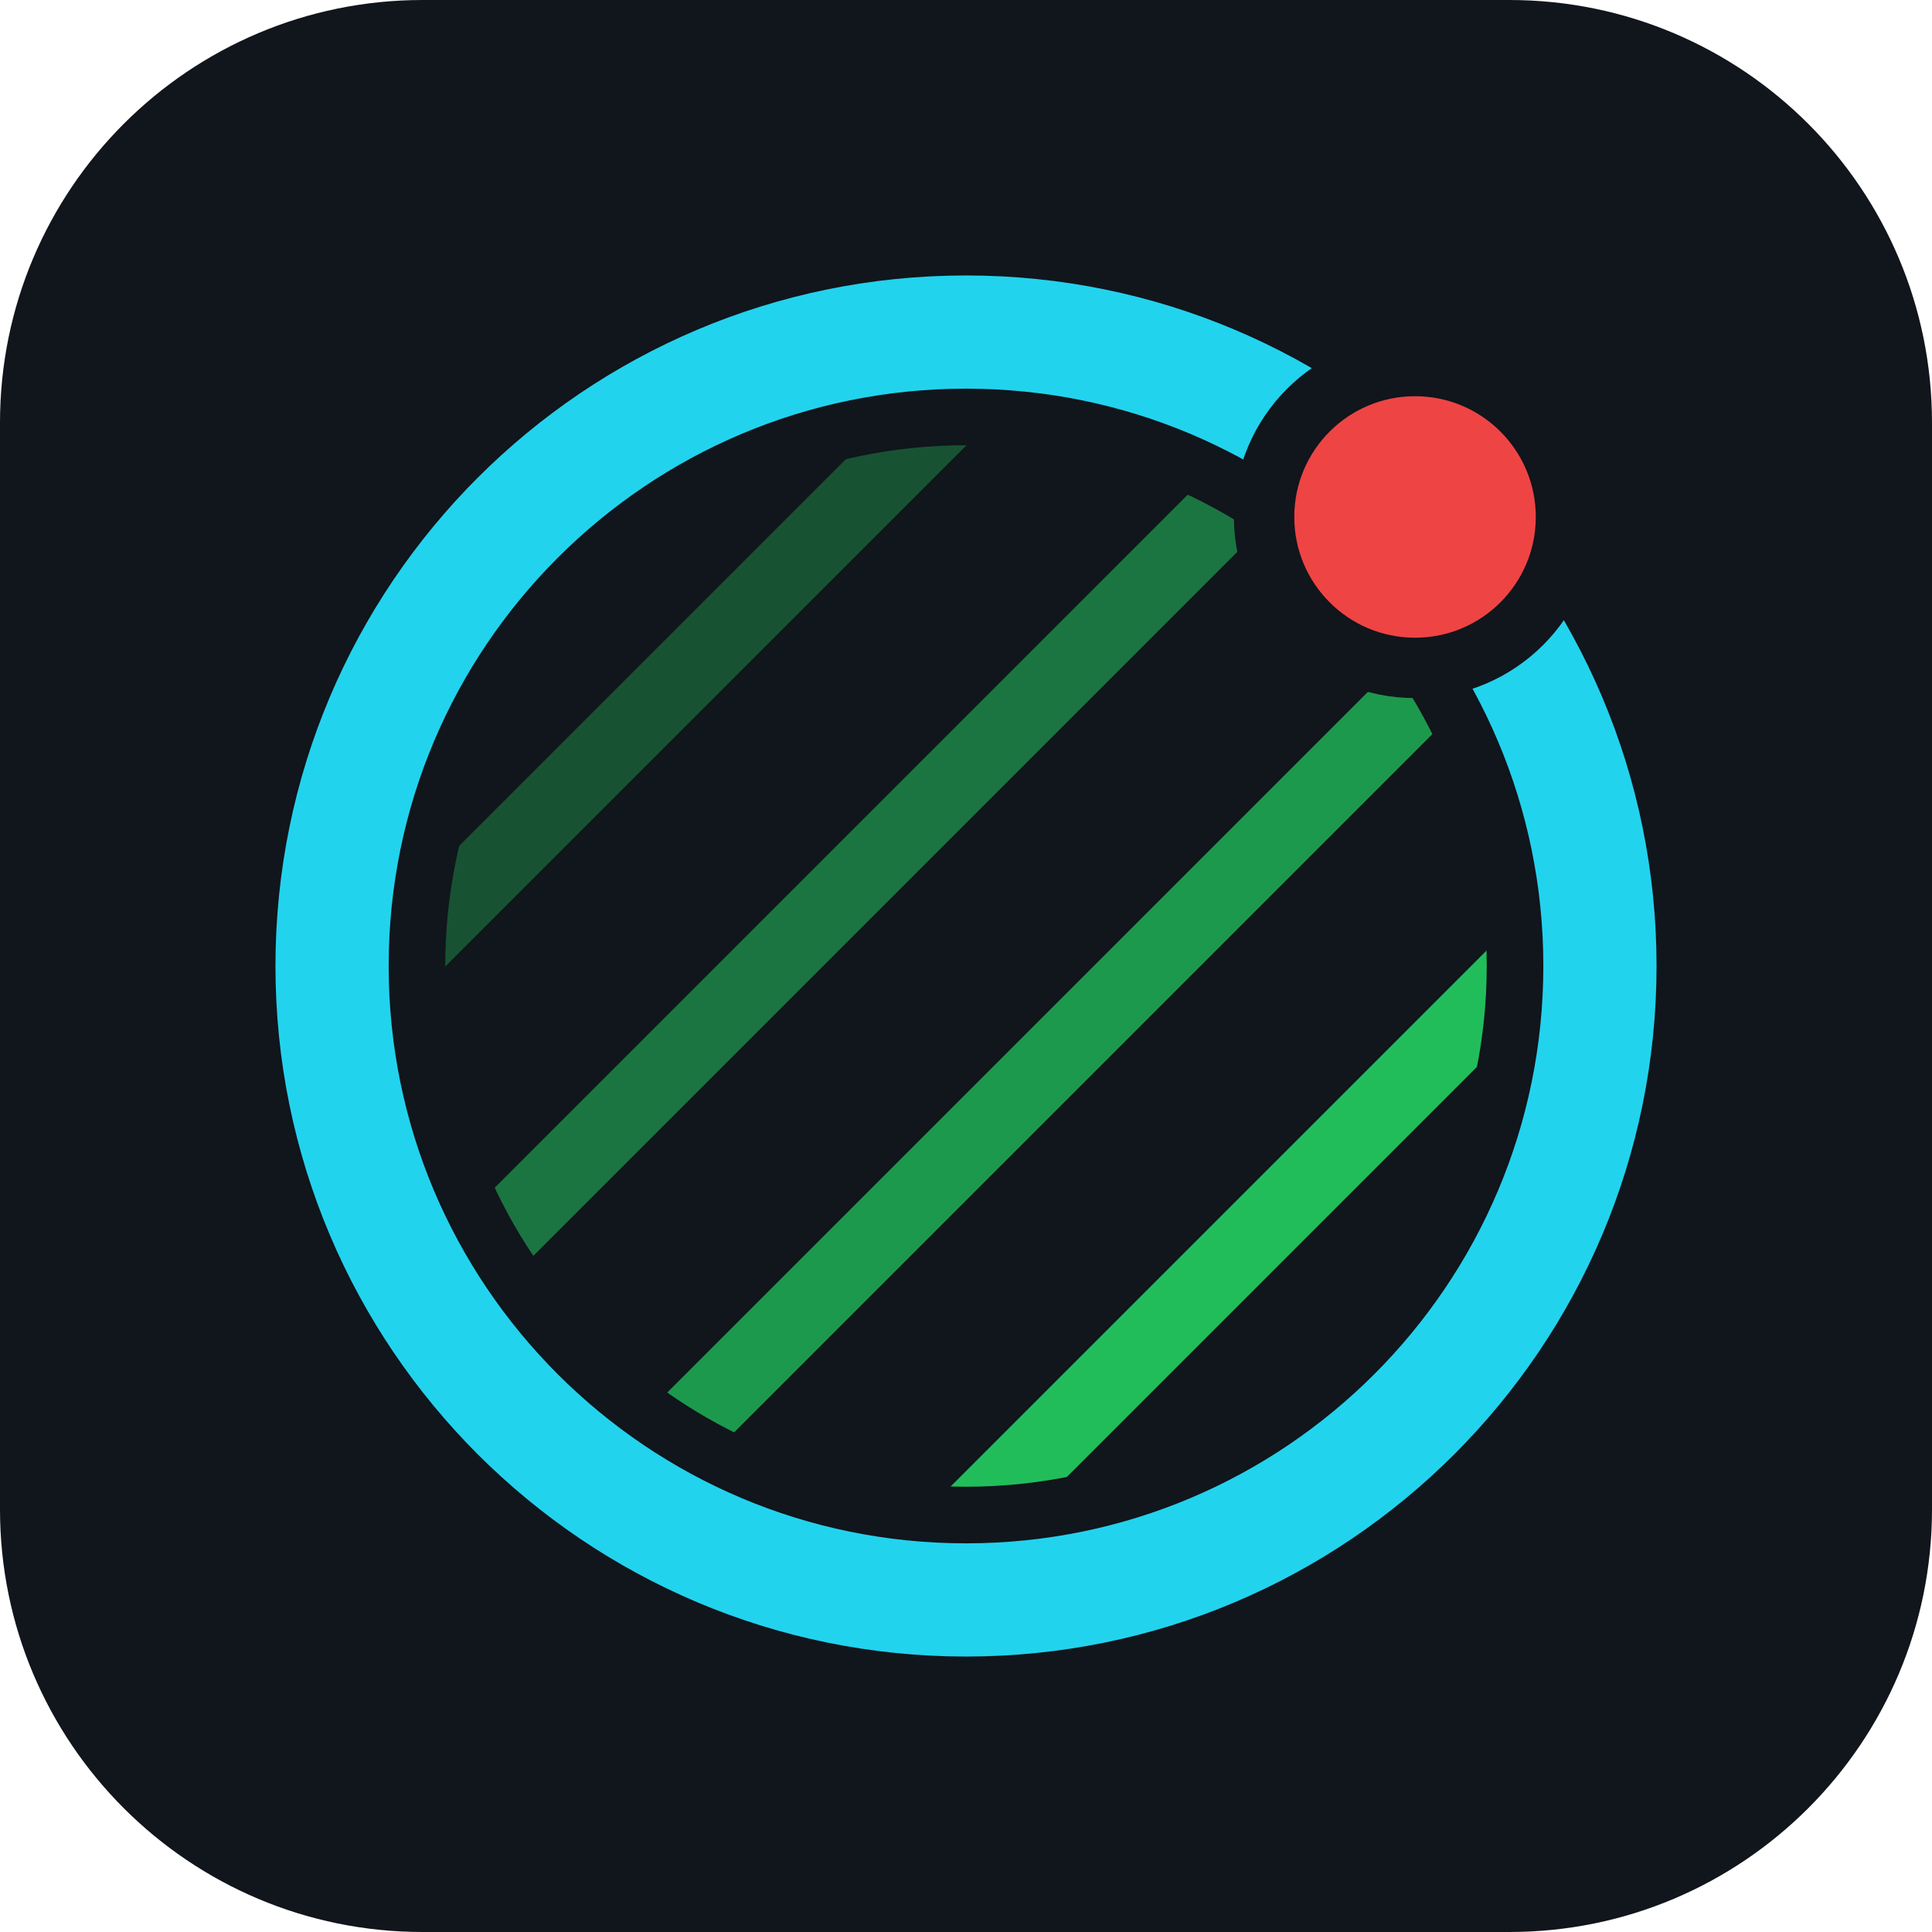
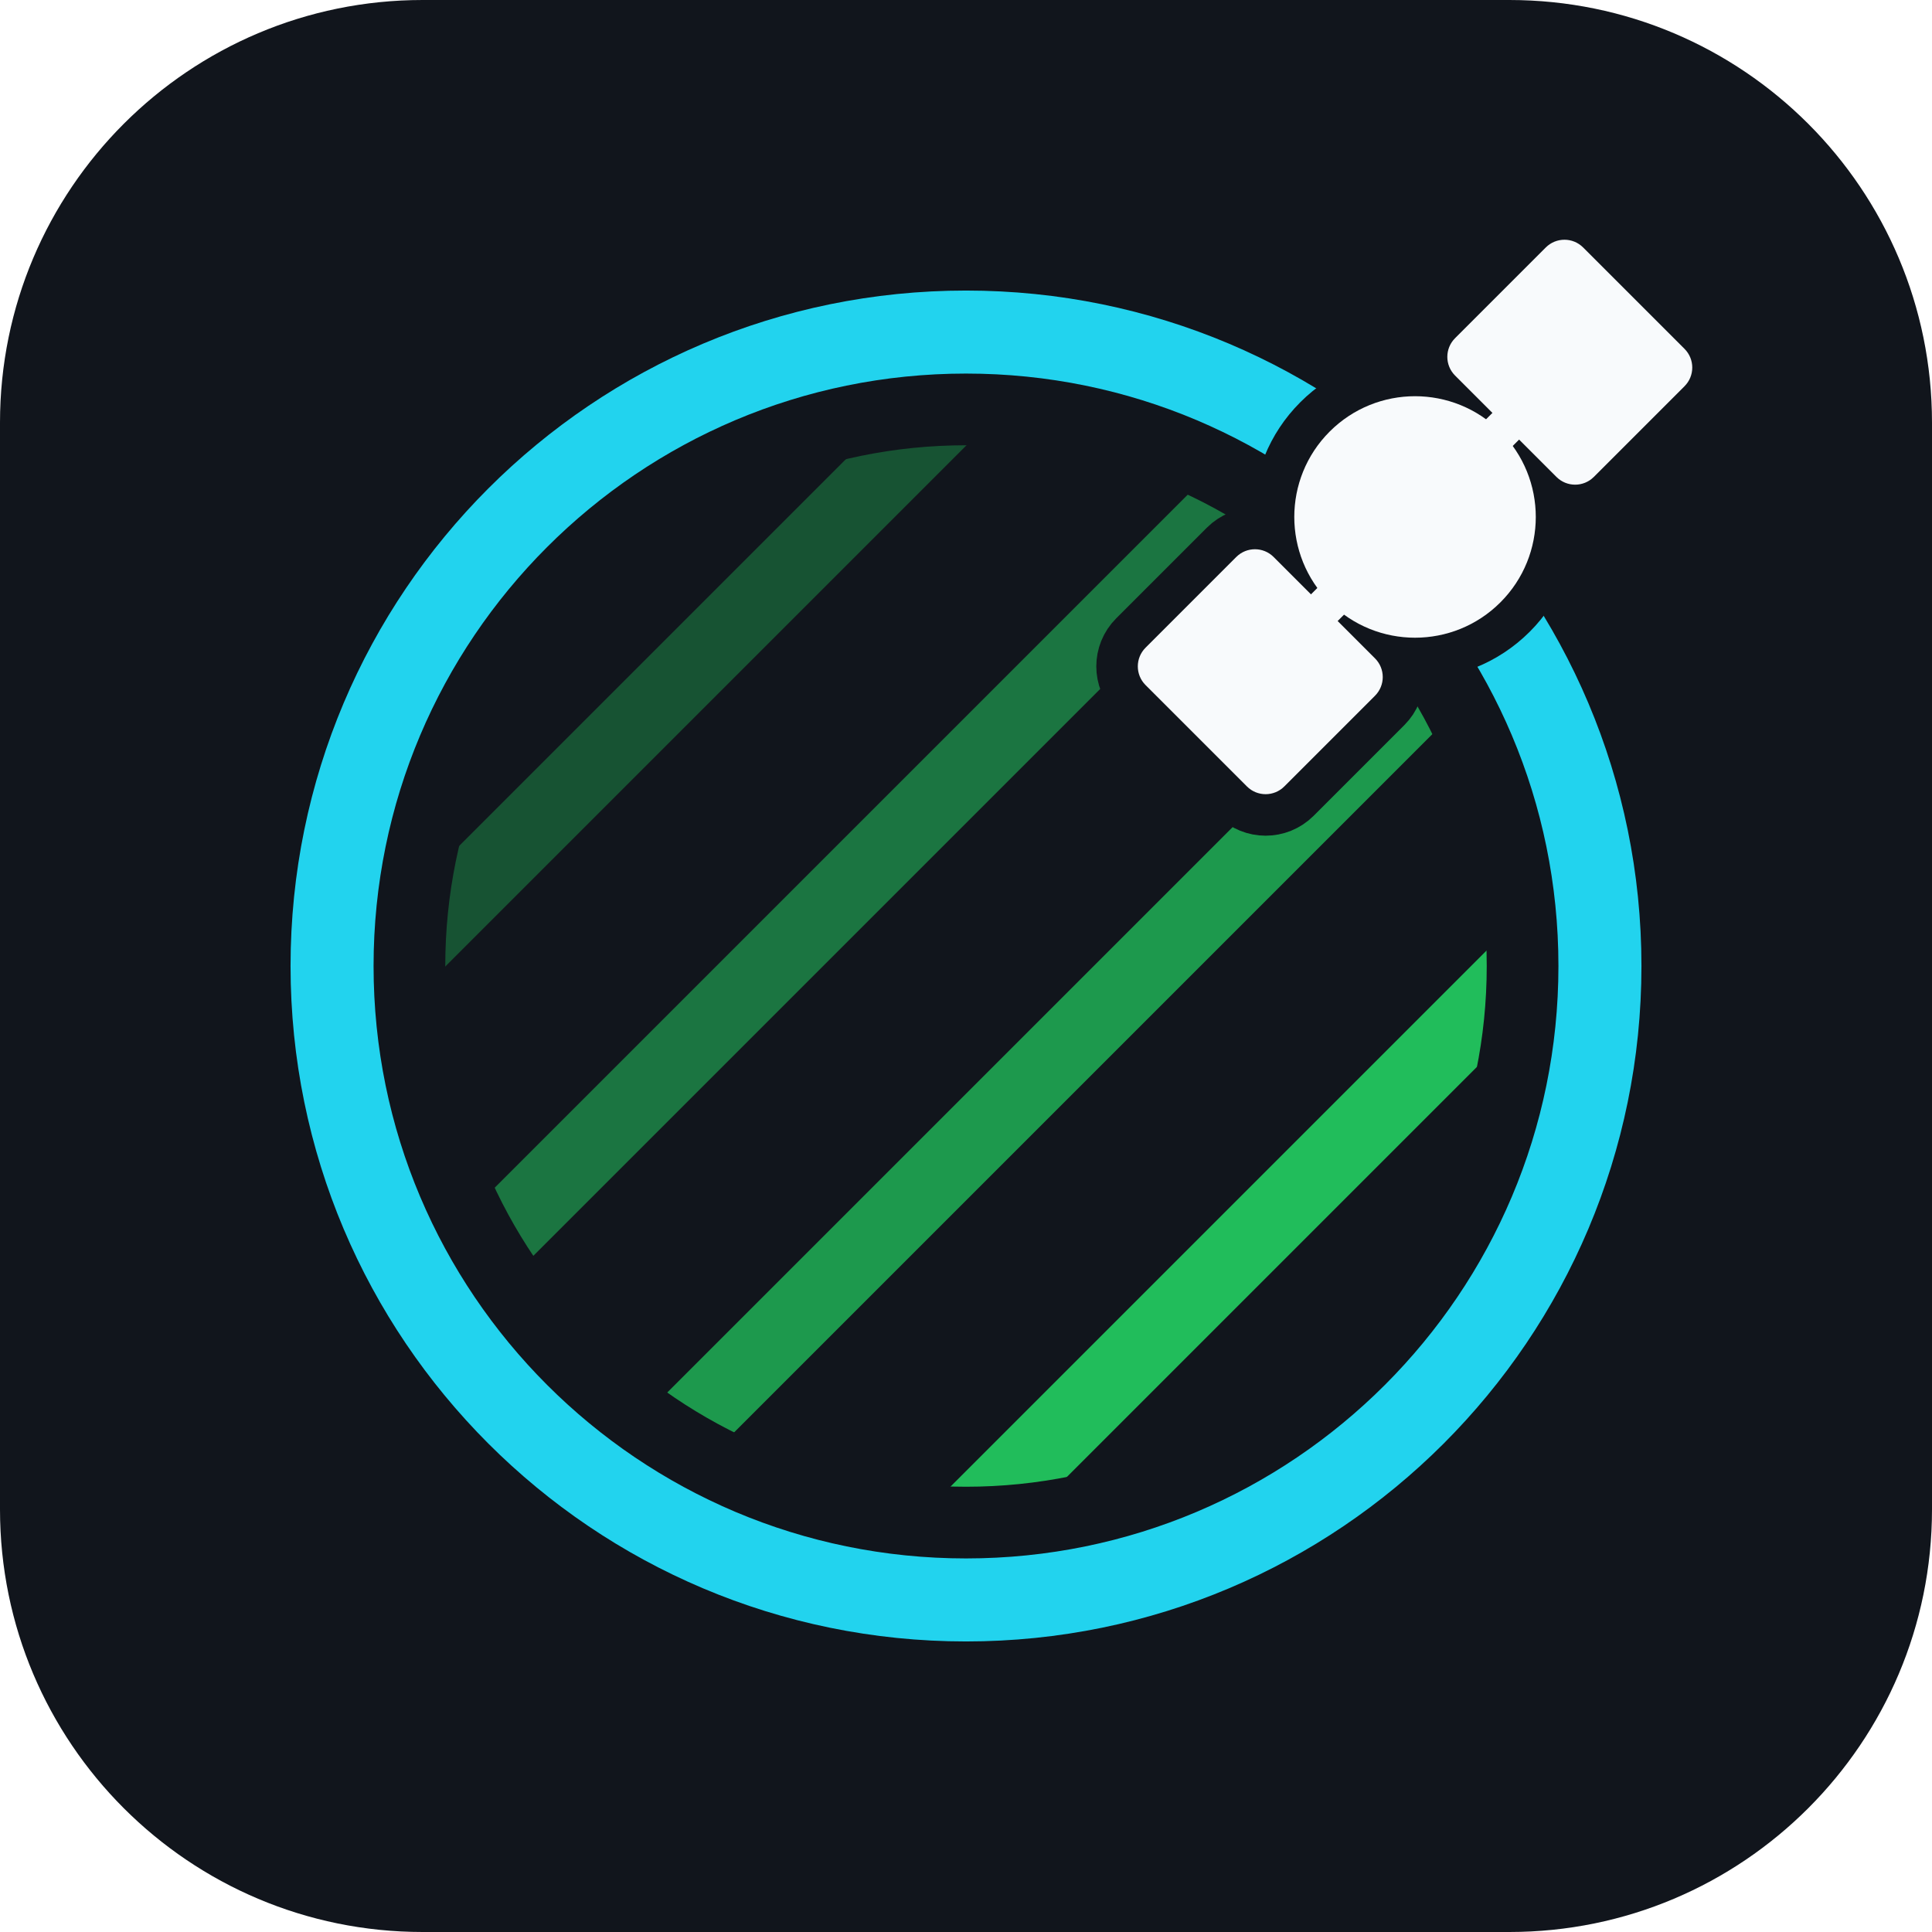
<svg xmlns="http://www.w3.org/2000/svg" viewBox="0 0 512 512">
  <defs>
    <clipPath id="field">
      <circle cx="256" cy="256" r="138" />
    </clipPath>
  </defs>
  <rect width="512" height="512" rx="112" fill="#11151c" />
  <g clip-path="url(#field)" stroke="#22c55e" stroke-width="20" stroke-linecap="round">
    <line x1="60" y1="300" x2="300" y2="60" opacity=".35" />
    <line x1="100" y1="360" x2="360" y2="100" opacity=".55" />
    <line x1="150" y1="410" x2="410" y2="150" opacity=".75" />
    <line x1="210" y1="450" x2="450" y2="210" opacity=".95" />
  </g>
-   <circle cx="256" cy="256" r="168" fill="none" stroke="#22d3ee" stroke-width="30" />
-   <circle cx="375" cy="137" r="40" fill="#ef4444" stroke="#11151c" stroke-width="16" />
+   <circle cx="256" cy="256" r="168" fill="none" stroke="#22d3ee" stroke-width="22" />
+   <g transform="translate(375 137) rotate(-45)">
+     <g stroke="#11151c" stroke-width="22" stroke-linejoin="round">
+       <rect x="-82" y="-26" width="48" height="52" rx="7" />
+       <rect x="34" y="-26" width="48" height="52" rx="7" />
+       <circle r="32" />
+     </g>
+     <rect x="-82" y="-26" width="48" height="52" rx="7" fill="#f8fafc" />
+     <rect x="34" y="-26" width="48" height="52" rx="7" fill="#f8fafc" />
+     <rect x="-36" y="-5" width="72" height="10" fill="#f8fafc" />
+     <circle r="32" fill="#f8fafc" />
+   </g>
</svg>
